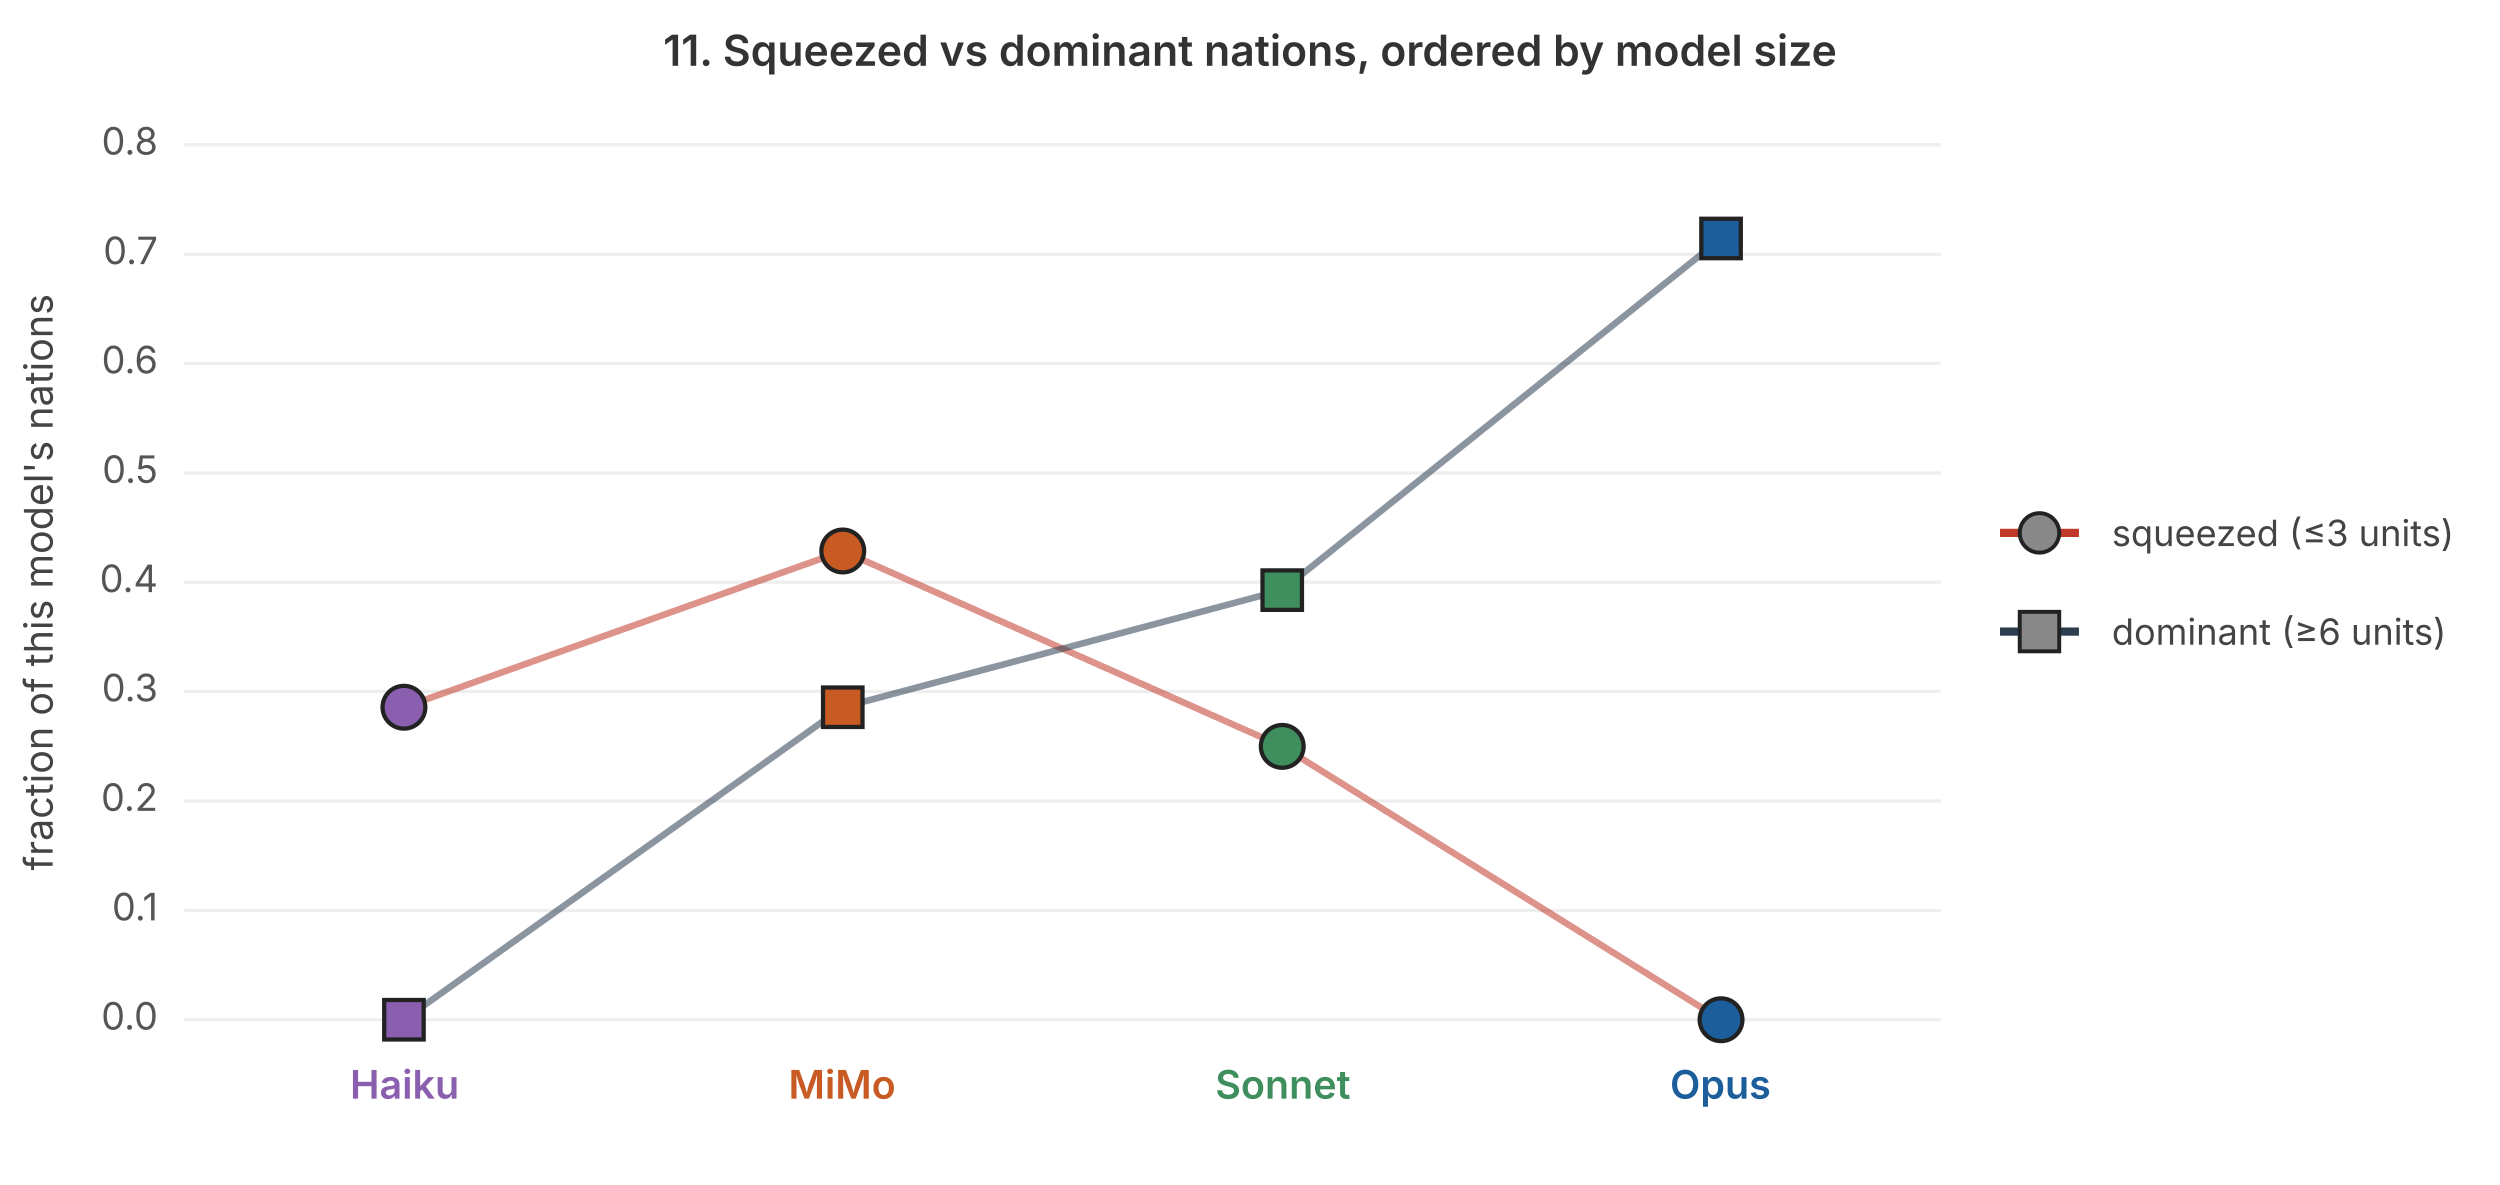
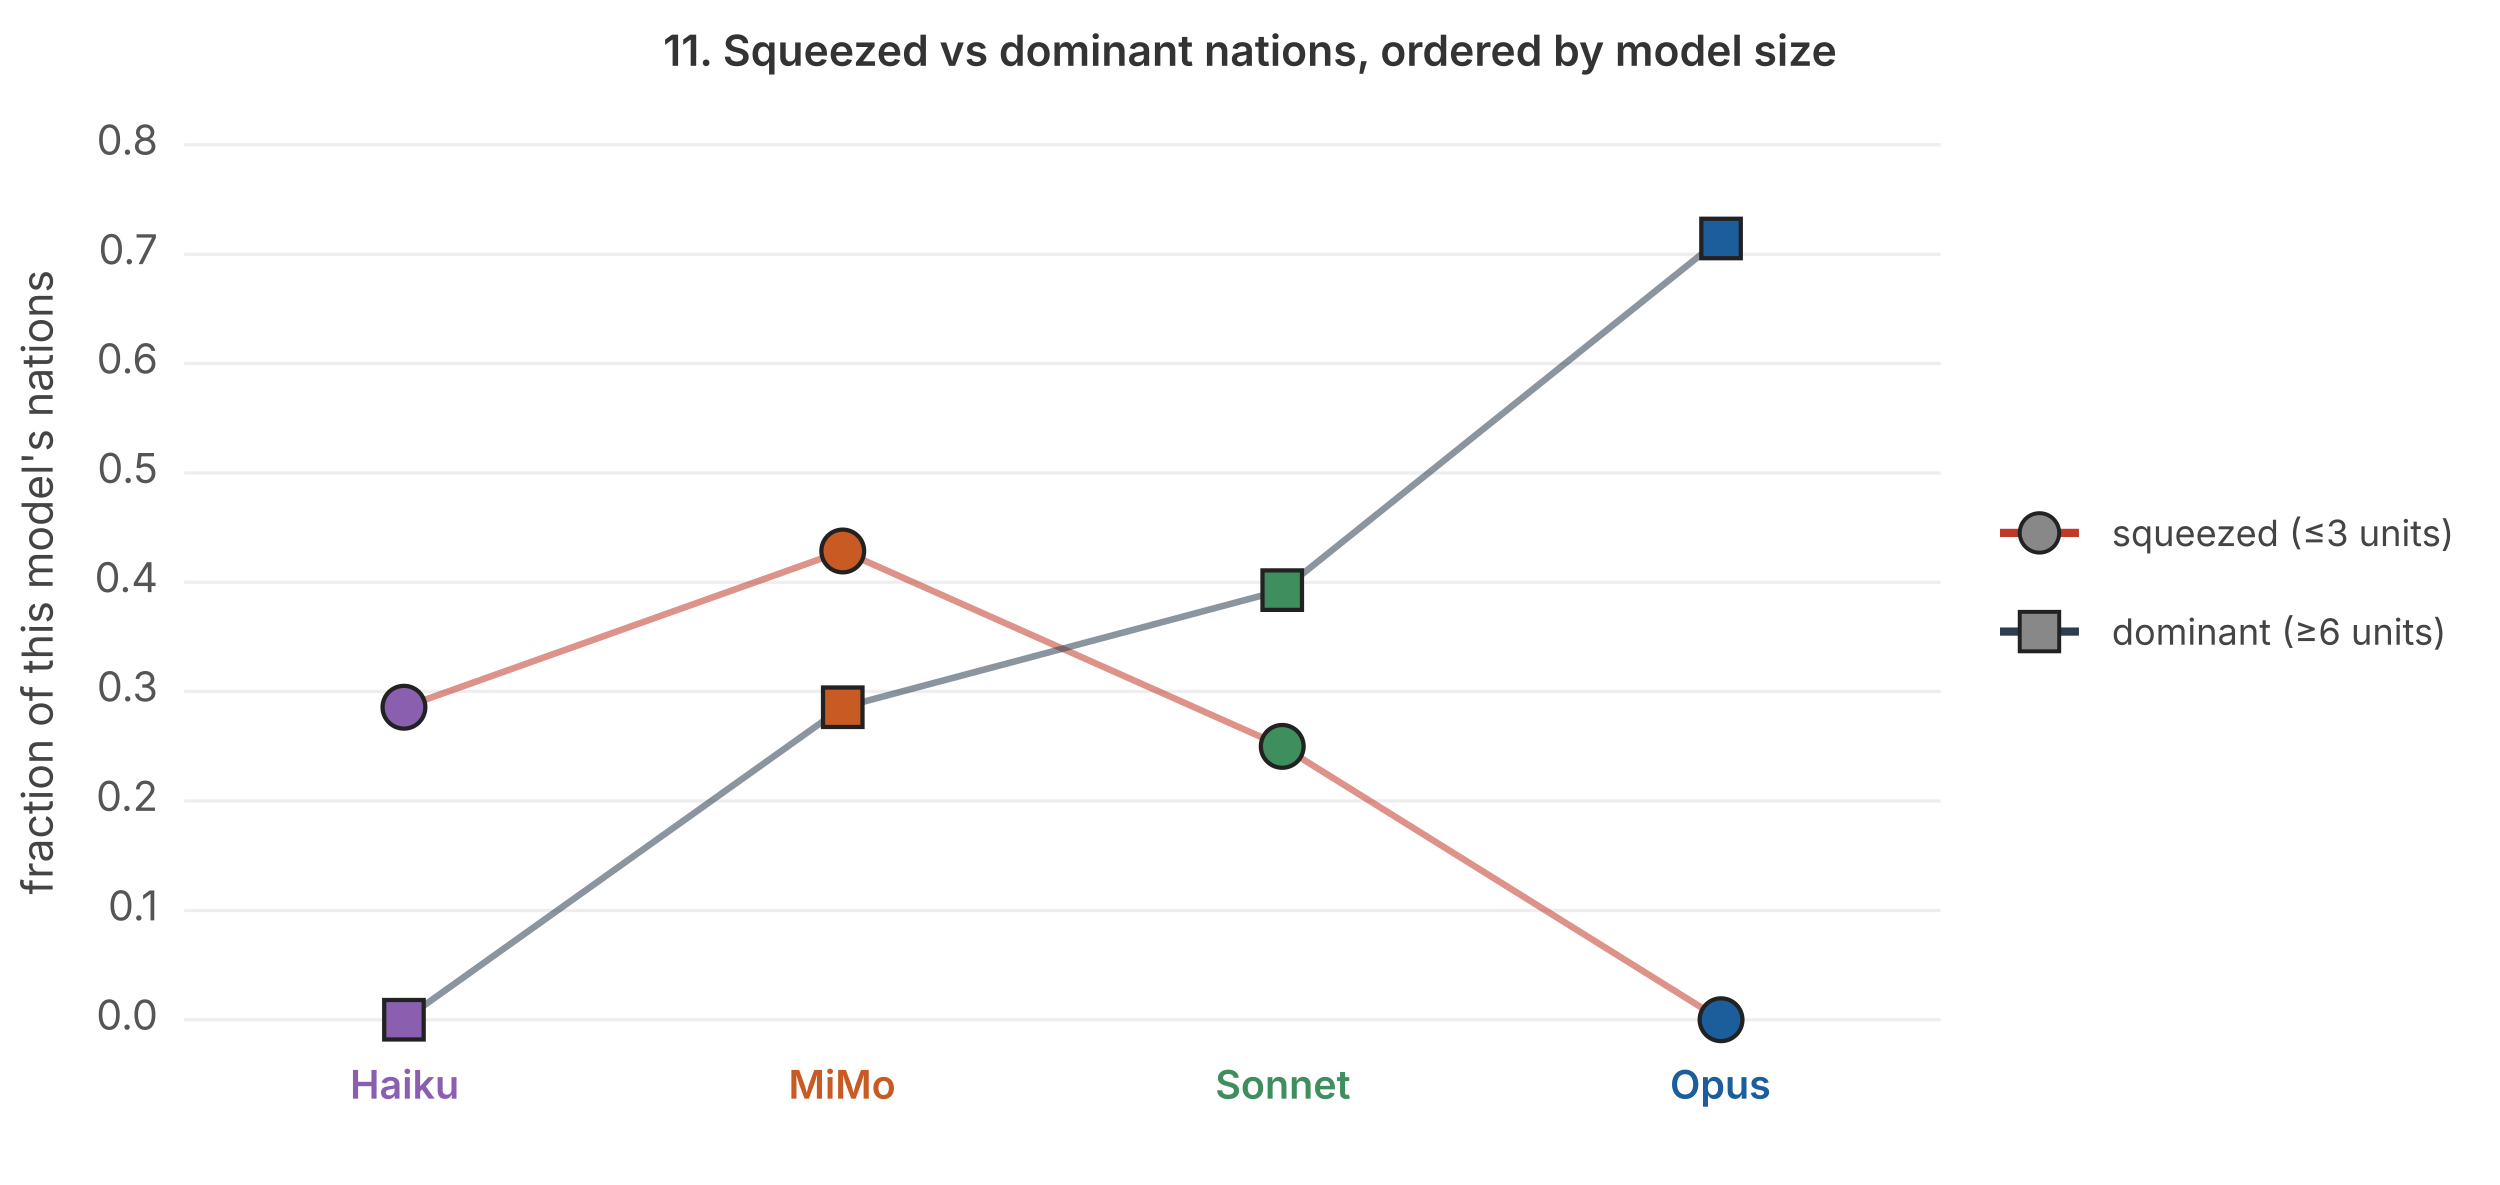
<svg xmlns="http://www.w3.org/2000/svg" viewBox="0 0 760 360" font-family="-apple-system, system-ui, sans-serif" width="760" height="360">
  <text x="380" y="20" text-anchor="middle" font-size="13" font-weight="600" fill="#333">11. Squeezed vs dominant nations, ordered by model size</text>
  <line x1="56" y1="310.0" x2="590" y2="310.0" stroke="#eee" stroke-width="1" />
-   <text x="48" y="313.0" text-anchor="end" font-size="11.5" fill="#555">0.0</text>
+   <text x="48" y="313.0" text-anchor="end" font-size="12.5" fill="#555">0.0</text>
  <line x1="56" y1="276.8" x2="590" y2="276.8" stroke="#eee" stroke-width="1" />
-   <text x="48" y="279.8" text-anchor="end" font-size="11.5" fill="#555">0.1</text>
+   <text x="48" y="279.8" text-anchor="end" font-size="12.5" fill="#555">0.1</text>
  <line x1="56" y1="243.5" x2="590" y2="243.5" stroke="#eee" stroke-width="1" />
-   <text x="48" y="246.5" text-anchor="end" font-size="11.5" fill="#555">0.2</text>
+   <text x="48" y="246.5" text-anchor="end" font-size="12.5" fill="#555">0.2</text>
  <line x1="56" y1="210.2" x2="590" y2="210.2" stroke="#eee" stroke-width="1" />
-   <text x="48" y="213.2" text-anchor="end" font-size="11.5" fill="#555">0.3</text>
+   <text x="48" y="213.2" text-anchor="end" font-size="12.5" fill="#555">0.3</text>
  <line x1="56" y1="177.0" x2="590" y2="177.0" stroke="#eee" stroke-width="1" />
-   <text x="48" y="180.0" text-anchor="end" font-size="11.5" fill="#555">0.4</text>
+   <text x="48" y="180.0" text-anchor="end" font-size="12.5" fill="#555">0.4</text>
  <line x1="56" y1="143.8" x2="590" y2="143.8" stroke="#eee" stroke-width="1" />
-   <text x="48" y="146.8" text-anchor="end" font-size="11.5" fill="#555">0.5</text>
+   <text x="48" y="146.8" text-anchor="end" font-size="12.5" fill="#555">0.5</text>
  <line x1="56" y1="110.5" x2="590" y2="110.5" stroke="#eee" stroke-width="1" />
-   <text x="48" y="113.5" text-anchor="end" font-size="11.5" fill="#555">0.6</text>
+   <text x="48" y="113.5" text-anchor="end" font-size="12.5" fill="#555">0.6</text>
  <line x1="56" y1="77.3" x2="590" y2="77.3" stroke="#eee" stroke-width="1" />
-   <text x="48" y="80.3" text-anchor="end" font-size="11.5" fill="#555">0.7</text>
+   <text x="48" y="80.3" text-anchor="end" font-size="12.5" fill="#555">0.7</text>
  <line x1="56" y1="44.0" x2="590" y2="44.0" stroke="#eee" stroke-width="1" />
-   <text x="48" y="47.0" text-anchor="end" font-size="11.5" fill="#555">0.8</text>
-   <text x="16" y="177" font-size="12" fill="#444" transform="rotate(-90 16 177)" text-anchor="middle">fraction of this model's nations</text>
+   <text x="48" y="47.0" text-anchor="end" font-size="12.5" fill="#555">0.8</text>
+   <text x="16" y="177" font-size="13" fill="#444" transform="rotate(-90 16 177)" text-anchor="middle">fraction of this model's nations</text>
  <polyline points="122.8,215.0 256.2,167.5 389.8,226.9 523.2,310.0" fill="none" stroke="#c0392b" stroke-width="2" stroke-opacity="0.55" />
  <polyline points="122.8,310.0 256.2,215.0 389.8,179.4 523.2,72.5" fill="none" stroke="#2c3e50" stroke-width="2" stroke-opacity="0.55" />
  <circle cx="122.8" cy="215.0" r="6.5" fill="#8a5fb0" stroke="#222" stroke-width="1.3" />
  <circle cx="256.2" cy="167.5" r="6.5" fill="#c85a23" stroke="#222" stroke-width="1.3" />
  <circle cx="389.8" cy="226.9" r="6.5" fill="#3f8f5e" stroke="#222" stroke-width="1.3" />
  <circle cx="523.2" cy="310.0" r="6.5" fill="#1b5e9b" stroke="#222" stroke-width="1.3" />
  <rect x="116.8" y="304.0" width="12" height="12" fill="#8a5fb0" stroke="#222" stroke-width="1.3" />
  <rect x="250.2" y="209.0" width="12" height="12" fill="#c85a23" stroke="#222" stroke-width="1.3" />
  <rect x="383.8" y="173.4" width="12" height="12" fill="#3f8f5e" stroke="#222" stroke-width="1.3" />
  <rect x="517.2" y="66.5" width="12" height="12" fill="#1b5e9b" stroke="#222" stroke-width="1.3" />
  <text x="123" y="334" text-anchor="middle" font-size="12" font-weight="600" fill="#8a5fb0">Haiku</text>
  <text x="256" y="334" text-anchor="middle" font-size="12" font-weight="600" fill="#c85a23">MiMo</text>
  <text x="390" y="334" text-anchor="middle" font-size="12" font-weight="600" fill="#3f8f5e">Sonnet</text>
  <text x="523" y="334" text-anchor="middle" font-size="12" font-weight="600" fill="#1b5e9b">Opus</text>
  <line x1="608" y1="162.0" x2="632" y2="162.0" stroke="#c0392b" stroke-width="2.5" />
  <circle cx="620" cy="162.0" r="6" fill="#888" stroke="#222" stroke-width="1.2" />
  <text x="642" y="166.0" font-size="11" fill="#444">squeezed (≤3 units)</text>
  <line x1="608" y1="192.0" x2="632" y2="192.0" stroke="#2c3e50" stroke-width="2.5" />
  <rect x="614" y="186.0" width="12" height="12" fill="#888" stroke="#222" stroke-width="1.2" />
  <text x="642" y="196.0" font-size="11" fill="#444">dominant (≥6 units)</text>
</svg>
